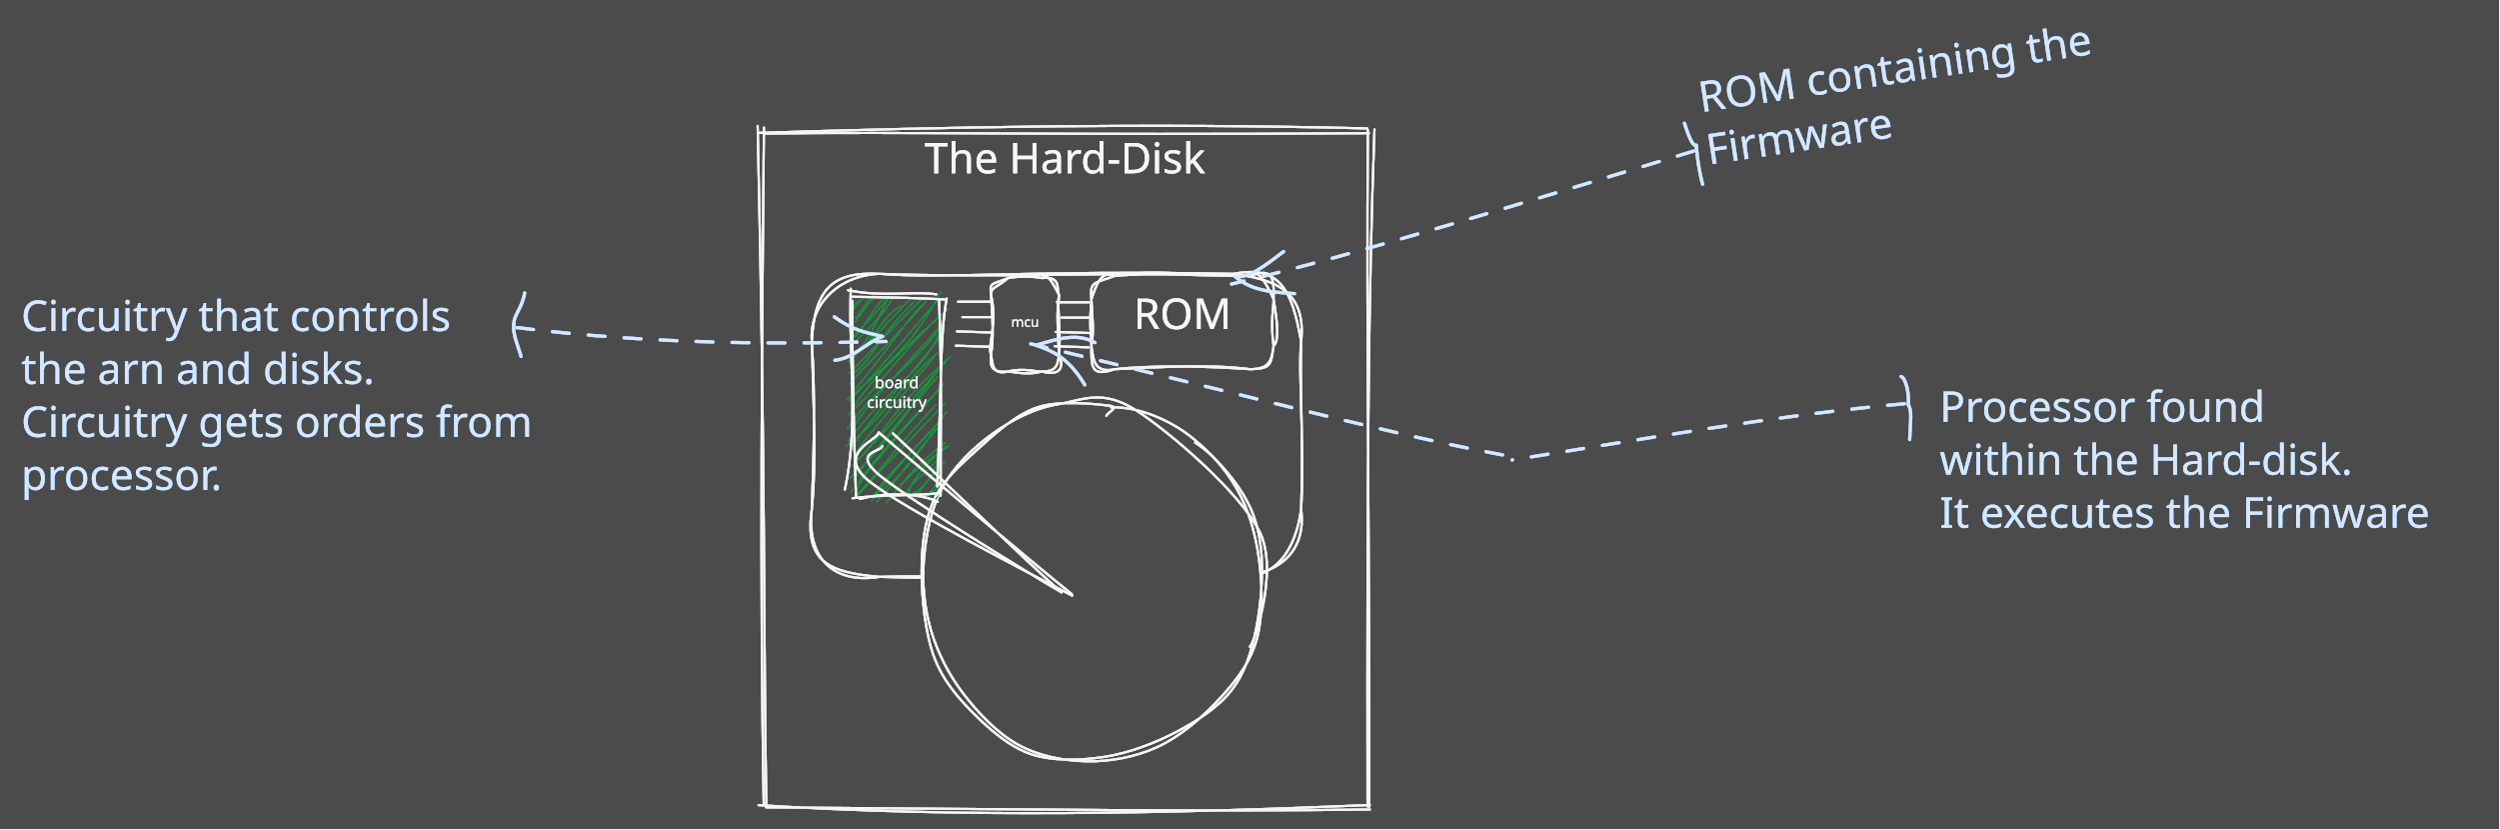
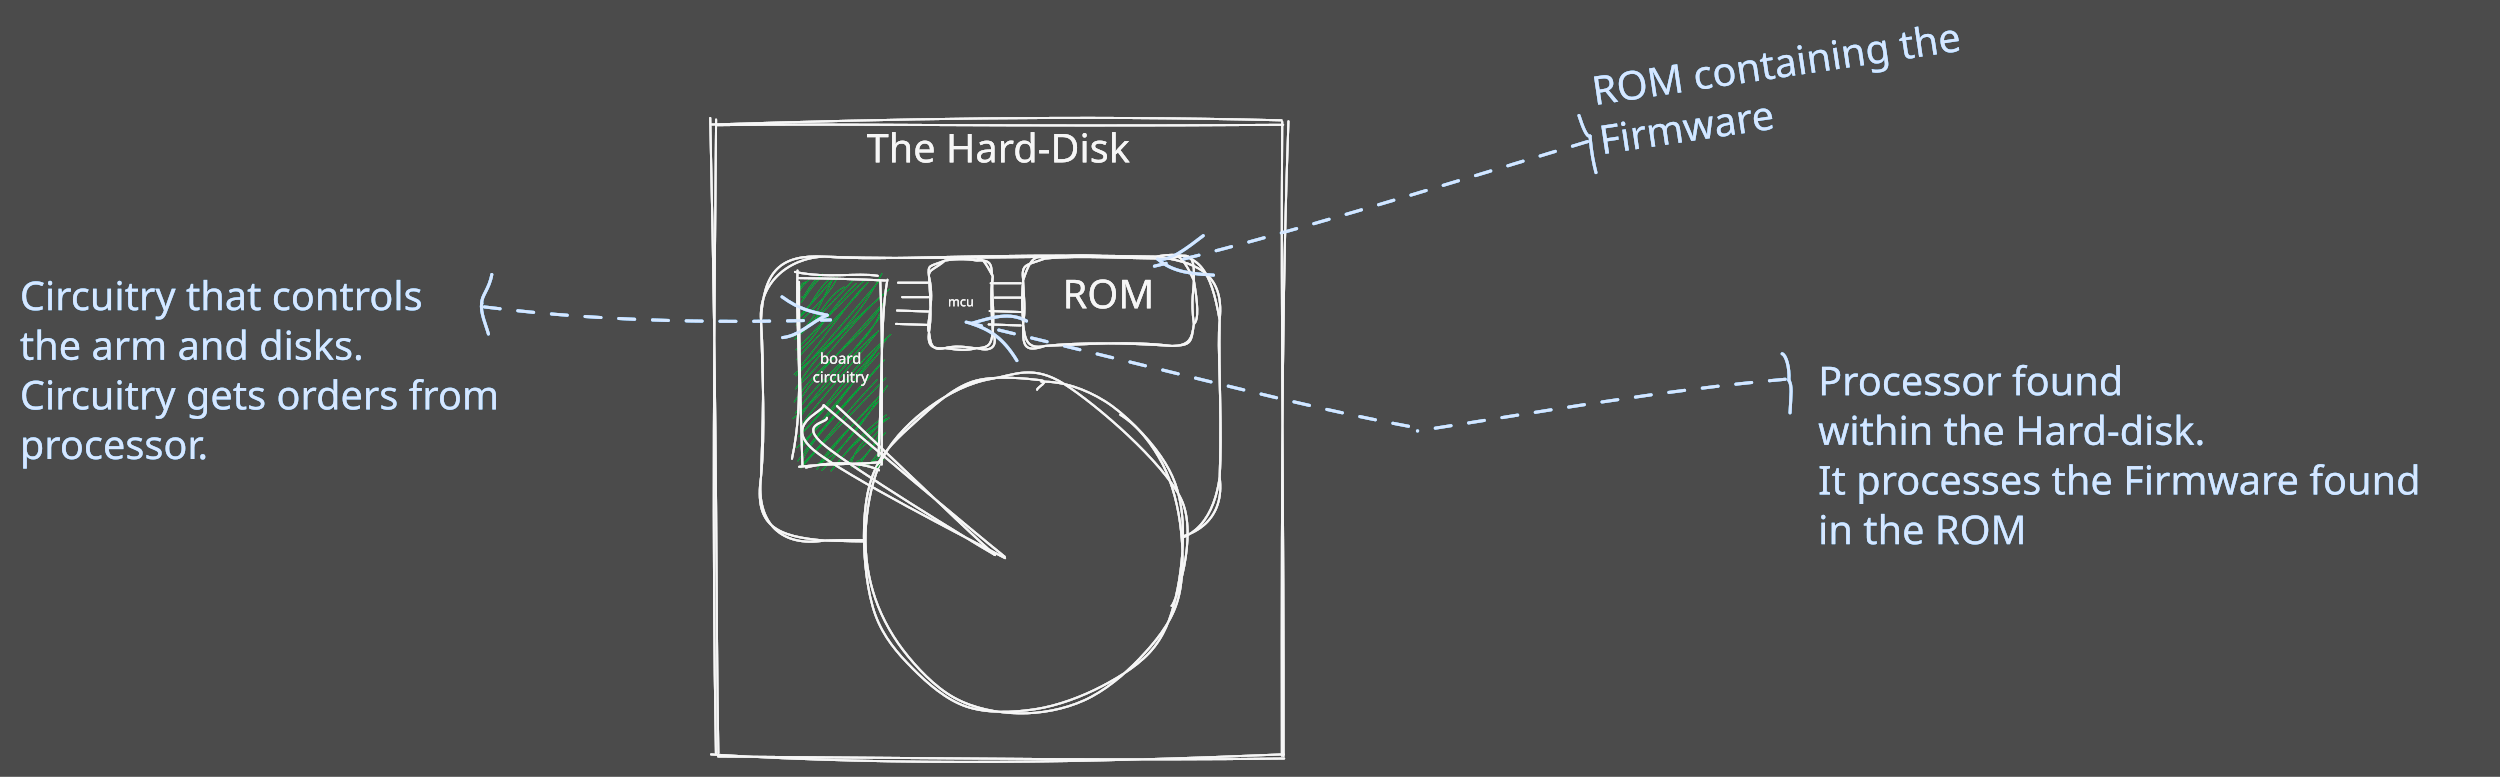
- <svg xmlns="http://www.w3.org/2000/svg" version="1.1" viewBox="0 0 1179.834 391.236" width="1179.834" height="391.236" filter="invert(93%) hue-rotate(180deg)">
+ <svg xmlns="http://www.w3.org/2000/svg" version="1.1" viewBox="0 0 1259.134 391.236" width="1259.134" height="391.236" filter="invert(93%) hue-rotate(180deg)">
  <defs>
    <style class="style-fonts">
      @font-face {
        font-family: "Virgil";
        src: url("https://file%2B.vscode-resource.vscode-cdn.net/home/kiarie404/.vscode/extensions/pomdtr.excalidraw-editor-3.7.4/public//dist/excalidraw-assets/Virgil.woff2");
      }
      @font-face {
        font-family: "Cascadia";
        src: url("https://file%2B.vscode-resource.vscode-cdn.net/home/kiarie404/.vscode/extensions/pomdtr.excalidraw-editor-3.7.4/public//dist/excalidraw-assets/Cascadia.woff2");
      }
      @font-face {
        font-family: "Assistant";
        src: url("https://file%2B.vscode-resource.vscode-cdn.net/home/kiarie404/.vscode/extensions/pomdtr.excalidraw-editor-3.7.4/public//dist/excalidraw-assets/Assistant-Regular.woff2");
      }
    </style>
  </defs>
-   <rect x="0" y="0" width="1179.834" height="391.236" fill="#ffffff" />
+   <rect x="0" y="0" width="1259.134" height="391.236" fill="#ffffff" />
  <g stroke-linecap="round" transform="translate(383.2857 129.2358) rotate(0 115.5 71.5)">
    <path d="M32 0 C63.71 2.51, 102.96 -1.91, 199 0 M32 0 C84.56 1.88, 137.31 -0.58, 199 0 M199 0 C216.66 2.51, 233.81 6.77, 231 32 M199 0 C220.73 -4.21, 226.61 6.95, 231 32 M231 32 C229.58 47.2, 232.31 67.81, 231 111 M231 32 C230.39 60.72, 232.41 89.25, 231 111 M231 111 C228.53 129.92, 219.01 145.16, 199 143 M231 111 C233.75 131.89, 219.4 142.58, 199 143 M199 143 C142.62 147.52, 87.19 141.41, 32 143 M199 143 C132.9 143.8, 65.03 144.2, 32 143 M32 143 C8.29 141.01, -3.69 136.1, 0 111 M32 143 C10.47 146.5, -2.63 134.48, 0 111 M0 111 C0.88 84.91, 1.76 58.95, 0 32 M0 111 C2.27 88.08, 0.71 61.17, 0 32 M0 32 C-1.42 14.33, 12.93 0.63, 32 0 M0 32 C1.21 7.05, 9.8 -1.18, 32 0" stroke="#1e1e1e" stroke-width="1" fill="none" />
  </g>
  <g stroke-linecap="round" transform="translate(515.2857 130.2358) rotate(0 43 22)">
    <path d="M11 0 C30.75 -3.53, 45.46 -0.03, 75 0 M11 0 C29.75 -1.75, 47.93 -0.01, 75 0 M75 0 C85.15 -3.89, 86.35 0, 86 11 M75 0 C77.94 -3.72, 81.83 1.67, 86 11 M86 11 C87.91 22.29, 88.66 30.72, 86 33 M86 11 C86.01 15.58, 84.4 20.9, 86 33 M86 33 C84.68 42.49, 84.73 43.62, 75 44 M86 33 C85.07 39.92, 84.22 43.94, 75 44 M75 44 C54.44 41.48, 33.6 43.07, 11 44 M75 44 C50.76 42.35, 27.54 42.2, 11 44 M11 44 C-0.02 47.77, -0.17 43.38, 0 33 M11 44 C1.04 46.15, 0.95 39.26, 0 33 M0 33 C1.33 25.51, 0.39 19.65, 0 11 M0 33 C-0.15 26.7, -1.11 23.59, 0 11 M0 11 C2.26 4.29, 4.71 -3.14, 11 0 M0 11 C-0.87 2.49, 1.06 3.64, 11 0" stroke="#1e1e1e" stroke-width="1" fill="none" />
  </g>
  <g transform="translate(535.5025 139.7358) rotate(0 22.7832 12.5)">
    <text x="22.783" y="0" font-family="Virgil, Segoe UI Emoji" font-size="20px" fill="#1e1e1e" text-anchor="middle" style="white-space: pre;" direction="ltr" dominant-baseline="text-before-edge">ROM</text>
  </g>
  <g stroke-linecap="round" transform="translate(467.8844 131.2358) rotate(0 16.07994 22.04508)">
    <path d="M8.04 0 C11.7 -0.69, 18.35 -1.05, 24.12 0 M8.04 0 C13.6 -1.77, 17.04 -1.67, 24.12 0 M24.12 0 C25.66 -3.24, 28.53 0.94, 32.16 8.04 M24.12 0 C33.56 -0.85, 30.63 4.97, 32.16 8.04 M32.16 8.04 C30.64 15.07, 31.76 29.43, 32.16 36.05 M32.16 8.04 C31.15 16.15, 33.01 21.92, 32.16 36.05 M32.16 36.05 C31.35 41.05, 31.12 44.04, 24.12 44.09 M32.16 36.05 C34.64 42.07, 32.61 46.5, 24.12 44.09 M24.12 44.09 C22.64 44.49, 15.18 42.17, 8.04 44.09 M24.12 44.09 C18.5 45.44, 15.77 45.15, 8.04 44.09 M8.04 44.09 C0.4 45.96, 0.82 40.47, 0 36.05 M8.04 44.09 C1.63 44.67, -0.88 43.01, 0 36.05 M0 36.05 C-1.84 32.25, 3.26 21.7, 0 8.04 M0 36.05 C1.33 28.9, 0.72 19.56, 0 8.04 M0 8.04 C-0.76 1.66, 0.41 3.17, 8.04 0 M0 8.04 C-0.33 4.3, 3.21 4.31, 8.04 0" stroke="#1e1e1e" stroke-width="1" fill="none" />
  </g>
  <g transform="translate(478.4361 149.258) rotate(0 5.528214 4.022825)">
    <text x="5.528" y="0" font-family="Virgil, Segoe UI Emoji" font-size="6.437px" fill="#1e1e1e" text-anchor="middle" style="white-space: pre;" direction="ltr" dominant-baseline="text-before-edge">mcu</text>
  </g>
  <g stroke-linecap="round">
    <g transform="translate(499.0068 142.6473) rotate(0 7.521263 0)">
      <path d="M0 0 C2.51 0, 12.54 0, 15.04 0 M0 0 C2.51 0, 12.54 0, 15.04 0" stroke="#1e1e1e" stroke-width="1" fill="none" />
    </g>
  </g>
  <mask />
  <g stroke-linecap="round">
    <g transform="translate(501.0817 149.9092) rotate(0 6.743202 0)">
      <path d="M0 0 C2.25 0, 11.24 0, 13.49 0 M0 0 C2.25 0, 11.24 0, 13.49 0" stroke="#1e1e1e" stroke-width="1" fill="none" />
    </g>
  </g>
  <mask />
  <g stroke-linecap="round">
    <g transform="translate(498.4881 156.6524) rotate(0 8.039971 0.2593539)">
      <path d="M0 0 C2.68 0.09, 13.4 0.43, 16.08 0.52 M0 0 C2.68 0.09, 13.4 0.43, 16.08 0.52" stroke="#1e1e1e" stroke-width="1" fill="none" />
    </g>
  </g>
  <mask />
  <g stroke-linecap="round">
    <g transform="translate(497.9694 163.3957) rotate(0 8.039971 0.2593539)">
      <path d="M0 0 C2.68 0.09, 13.4 0.43, 16.08 0.52 M0 0 C2.68 0.09, 13.4 0.43, 16.08 0.52" stroke="#1e1e1e" stroke-width="1" fill="none" />
    </g>
  </g>
  <mask />
  <g stroke-linecap="round">
    <g transform="translate(452.3231 142.388) rotate(0 7.521263 0)">
      <path d="M0 0 C2.51 0, 12.54 0, 15.04 0 M0 0 C2.51 0, 12.54 0, 15.04 0" stroke="#1e1e1e" stroke-width="1" fill="none" />
    </g>
  </g>
  <mask />
  <g stroke-linecap="round">
    <g transform="translate(454.398 149.6499) rotate(0 6.743202 0)">
      <path d="M0 0 C2.25 0, 11.24 0, 13.49 0 M0 0 C2.25 0, 11.24 0, 13.49 0" stroke="#1e1e1e" stroke-width="1" fill="none" />
    </g>
  </g>
  <mask />
  <g stroke-linecap="round">
    <g transform="translate(451.8044 156.3931) rotate(0 8.039971 0.2593539)">
      <path d="M0 0 C2.68 0.09, 13.4 0.43, 16.08 0.52 M0 0 C2.68 0.09, 13.4 0.43, 16.08 0.52" stroke="#1e1e1e" stroke-width="1" fill="none" />
    </g>
  </g>
  <mask />
  <g stroke-linecap="round">
    <g transform="translate(451.2857 163.1363) rotate(0 8.039971 0.2593539)">
      <path d="M0 0 C2.68 0.09, 13.4 0.43, 16.08 0.52 M0 0 C2.68 0.09, 13.4 0.43, 16.08 0.52" stroke="#1e1e1e" stroke-width="1" fill="none" />
    </g>
  </g>
  <mask />
  <g stroke-linecap="round" transform="translate(434.2857 191.2358) rotate(0 81 83.5)">
    <path d="M49.81 6.99 C59.38 2.09, 73.1 1.84, 83.67 1.87 C94.25 1.9, 103.27 2.55, 113.27 7.16 C123.28 11.77, 136.27 20.63, 143.68 29.54 C151.09 38.44, 155.02 50.13, 157.75 60.59 C160.48 71.05, 160.93 81.59, 160.06 92.28 C159.18 102.97, 157.59 115.09, 152.51 124.74 C147.44 134.38, 138.82 143.5, 129.59 150.16 C120.36 156.83, 108.27 162.39, 97.13 164.7 C85.99 167.02, 73.26 166.38, 62.76 164.06 C52.25 161.75, 43.08 157.28, 34.11 150.81 C25.15 144.34, 14.41 135.08, 8.96 125.24 C3.51 115.41, 2.17 103.14, 1.39 91.8 C0.61 80.46, 1.16 67.78, 4.29 57.2 C7.42 46.61, 4.36 37.61, 20.15 28.29 C35.94 18.98, 78.97 1.09, 99.02 1.31 C119.07 1.54, 140.89 28.37, 140.46 29.64 M148.37 35.91 C155.8 44.53, 159.6 57.23, 161.15 67.57 C162.71 77.9, 159.63 87.01, 157.68 97.91 C155.72 108.82, 155.22 123.6, 149.42 133.01 C143.63 142.41, 132.55 148.77, 122.92 154.34 C113.29 159.92, 102.53 165.46, 91.64 166.47 C80.76 167.48, 68.44 163.37, 57.61 160.38 C46.79 157.4, 35.31 156.04, 26.71 148.55 C18.11 141.06, 10.26 126.58, 6.02 115.47 C1.77 104.35, 0.83 93.02, 1.23 81.85 C1.63 70.69, 4.6 58.15, 8.4 48.5 C12.2 38.84, 16.16 31.33, 24.02 23.92 C31.88 16.52, 44.5 8.03, 55.55 4.07 C66.59 0.1, 79.78 -1.32, 90.29 0.12 C100.8 1.56, 109.46 6.65, 118.62 12.69 C127.77 18.74, 141.11 32.81, 145.24 36.39 C149.36 39.97, 144.41 33.46, 143.36 34.15" stroke="none" stroke-width="0" fill="#ffffff" />
    <path d="M129.93 17.63 C138.95 23.24, 146.11 32.65, 151.21 42.43 C156.31 52.21, 159.34 64.61, 160.54 76.3 C161.75 87.99, 161.93 101.87, 158.43 112.58 C154.93 123.29, 147.33 132.43, 139.56 140.58 C131.79 148.73, 121.93 156.89, 111.81 161.47 C101.69 166.05, 89.74 168.26, 78.84 168.05 C67.94 167.84, 56.14 165.56, 46.41 160.22 C36.67 154.88, 27.3 145.01, 20.45 136.03 C13.6 127.04, 8.38 116.82, 5.29 106.31 C2.2 95.79, 1.02 84.19, 1.92 72.93 C2.82 61.67, 5.29 48.66, 10.69 38.76 C16.08 28.85, 25.19 20.02, 34.28 13.49 C43.38 6.95, 54 1.43, 65.25 -0.45 C76.51 -2.33, 85.91 -7.86, 101.8 2.23 C117.69 12.31, 151.58 41.44, 160.58 60.06 C169.58 78.67, 157.42 113.43, 155.79 113.92 M90.21 1.01 C100.67 0.71, 112.16 4.56, 122.18 10.8 C132.19 17.04, 143.83 29.07, 150.29 38.43 C156.76 47.78, 159.55 55.78, 160.96 66.95 C162.38 78.11, 161.07 94.15, 158.77 105.42 C156.47 116.68, 153.5 126.38, 147.15 134.54 C140.81 142.7, 130.72 149.13, 120.72 154.37 C110.71 159.6, 98.47 164.23, 87.11 165.95 C75.75 167.67, 62.87 168.13, 52.56 164.7 C42.26 161.26, 32.92 153.04, 25.26 145.35 C17.61 137.67, 10.71 129.62, 6.63 118.57 C2.56 107.51, 0.86 91.24, 0.82 79.03 C0.78 66.81, 2.11 54.89, 6.39 45.3 C10.67 35.72, 18.33 28.9, 26.5 21.51 C34.67 14.13, 44.93 4.56, 55.42 1.01 C65.9 -2.55, 83.99 -0.46, 89.43 0.21 C94.87 0.88, 88.3 3.48, 88.07 5.03" stroke="#1e1e1e" stroke-width="1" fill="none" />
  </g>
  <g stroke-linecap="round" transform="translate(402.2857 140.2358) rotate(0 21.10241 46.5)">
    <path d="M0 0 C0 0, 0 0, 0 0 M0 0 C0 0, 0 0, 0 0 M0.84 5.94 C0.56 3.65, 1.98 1.81, 3.88 1.86 M0.21 6.66 C1.78 3.94, 2.08 3.66, 5.18 0.65 M1.52 9.22 C2.31 11.87, 4.18 3.34, 11.94 -2.19 M1.32 12 C3.86 8.6, 7.46 2.36, 11.53 -0.61 M-1.27 20.4 C8.37 11.12, 14.76 2.9, 17.92 -0.43 M0.97 19.02 C6.83 13.84, 8.12 6.54, 16.34 -0.49 M1.84 25.77 C7.6 20.98, 10.44 13.92, 17.46 -0.5 M-1.28 23.51 C6.87 16, 17.67 5.43, 19.4 -0.76 M-3.44 29.48 C9.55 24.72, 12.87 9.1, 22.99 4.27 M-1.93 30.69 C6.01 23.76, 12.96 16.15, 27.94 0.31 M0.65 35.78 C8.48 30.85, 13.28 17.57, 28.95 2.49 M-1.35 35.98 C10.63 23.95, 21.13 12.01, 33.42 0.62 M1.57 43.34 C17.69 24.16, 26.56 9.37, 34.08 2.98 M-1.07 40.93 C7.4 30.5, 18.1 22.08, 34.92 1.87 M-2.26 48.3 C10.35 36.84, 27.02 26.25, 41.94 -2.55 M-1.37 49.03 C7.71 39.72, 16.38 29.65, 40.7 1.05 M-1.56 55.68 C6.55 42.12, 14.53 32.68, 45.69 5.38 M-0.32 54.14 C12.98 42.09, 22.75 26.14, 42.15 8.19 M-2.28 62.23 C10.63 41.86, 29.44 33.7, 43.61 11.3 M1.35 60.1 C10.19 46.36, 23.65 34.75, 42.42 12.57 M-1.66 67.84 C13.97 46.05, 34.63 33.81, 40.7 17.99 M1.24 69.06 C11.07 53.93, 24.04 41.69, 43.16 16.75 M-3.02 70.59 C14.94 56.9, 27.03 37.17, 39.19 27.41 M1.62 73.43 C11.21 60.31, 21.91 49.31, 40.14 26.39 M1.54 77.77 C14.11 66.21, 19.75 51.03, 46.38 28.18 M-0.08 79.72 C12.26 67.55, 24.02 52.91, 44.2 30.6 M-0.99 85.29 C15.02 71.38, 24.27 56.49, 40.62 34.37 M1.66 84.87 C12.86 69.41, 25.32 54.63, 40.4 37.62 M1.45 92.55 C6.12 80.94, 19.34 69.18, 43.2 40.97 M-0.46 91.96 C13.21 72.41, 31.05 55.26, 41.01 43.12 M0.43 94.83 C11.98 84.36, 17.81 73.89, 39.59 50.89 M1.1 95.5 C11.68 83.25, 22.48 72.46, 43.85 50.15 M10.47 93.1 C20.42 78.41, 34.13 68.77, 44.74 53.99 M9.17 96.14 C19.93 80.76, 36.82 63.5, 42.76 56.99 M9.56 93.3 C18.65 90.04, 29.52 77.01, 38.92 62.55 M11.61 96.74 C20.86 87.46, 27.38 76.51, 40.54 61.48 M17.01 96.03 C27.09 82.65, 33.96 78.81, 45.73 70.03 M16.22 97.02 C23.89 88.21, 26.71 81.92, 44.09 68.72 M26.74 95.05 C25.77 90.11, 30.7 82.79, 43.91 70.57 M25.2 92.9 C28.69 86.41, 36.14 82.34, 41.35 75.38 M29.23 92.07 C30.36 92.94, 36.53 87.27, 40.66 77.98 M30.17 96.16 C30.84 91.64, 35.58 86.91, 43.73 77.62 M35.31 92.76 C36.54 92.86, 41.79 90.36, 41.41 87.52 M34.02 94.31 C37.29 92.21, 39.27 89.01, 41.17 86.43 M38.86 96.07 C40.26 93.27, 41.69 93.47, 41.7 91.88 M39.74 95.53 C40.64 93.84, 41.72 91.95, 42.86 91.12" stroke="#b2f2bb" stroke-width="0.5" fill="none" />
    <path d="M-1.9 -3.29 C14.77 0.19, 29.15 -3.03, 39.79 -1.32 M-0.41 -0.18 C15.76 0.05, 30.95 0.37, 43.56 1.05 M44.66 0.67 C41.51 17.81, 42.33 37.65, 40.21 89.31 M41.06 0.94 C42.54 36.19, 41.67 73.57, 41.82 93.69 M40.43 96.63 C34.33 93.26, 18.47 91.33, 3.66 95.26 M41.83 92.49 C27.75 93.92, 15.42 93.04, 0.23 94.87 M-3.4 90.8 C3.35 59.6, -1.75 29.83, -0.62 -3.97 M1.84 94.08 C0.52 55.6, 0.03 21.37, 0.15 1.74" stroke="#1e1e1e" stroke-width="1" fill="none" />
  </g>
  <g transform="translate(410.7655 177.3984) rotate(0 12.62266 9.337349)">
    <text x="12.623" y="0" font-family="Virgil, Segoe UI Emoji" font-size="7.47px" fill="#1e1e1e" text-anchor="middle" style="white-space: pre;" direction="ltr" dominant-baseline="text-before-edge">board </text>
    <text x="12.623" y="9.337" font-family="Virgil, Segoe UI Emoji" font-size="7.47px" fill="#1e1e1e" text-anchor="middle" style="white-space: pre;" direction="ltr" dominant-baseline="text-before-edge">circuitry</text>
  </g>
  <g stroke-linecap="round">
    <g transform="translate(459.1257 190.7074) rotate(313.2207 -4.502824 58.16147)">
      <path d="M0.52 -1.37 C-2.26 0.44, -20.13 -9.55, -18.99 10.32 C-17.86 30.19, 2.51 100.21, 7.33 117.83 M-2.64 4.06 C-4.31 6.25, -14.81 -5.15, -13.53 13.03 C-12.25 31.21, 0.86 95.54, 5.02 113.12" stroke="#1e1e1e" stroke-width="1" fill="none" />
    </g>
  </g>
  <mask />
  <g stroke-linecap="round">
    <g transform="translate(458.4084 183.534) rotate(313.2207 3.001882 57.78624)">
      <path d="M-1.73 -1.69 C-0.97 18.05, 3.51 97.58, 5.08 117.08 M2.52 3.57 C2.78 22.61, 1.63 93.77, 2.34 112.89" stroke="#1e1e1e" stroke-width="1" fill="none" />
    </g>
  </g>
  <mask />
  <g stroke-linecap="round" transform="translate(359.2857 61.23577) rotate(0 143.5 160)">
    <path d="M1.63 1.81 C68.05 0.82, 136.41 2.67, 286.96 1.63 M-1.28 1.48 C89.52 -1.34, 180.66 -3.22, 286.17 -0.64 M289.64 -0.12 C286.9 75.35, 286.08 154.48, 286.34 319.36 M286.51 0.16 C285.74 99.44, 287.42 201.29, 287.18 319.53 M287.47 320.79 C208.72 321.88, 134.42 320.74, 2.39 319.78 M287.4 318.68 C190.08 322.77, 93.71 324.71, -1.14 318.73 M2.52 317.99 C1.18 246.05, 2.2 165.79, -1.58 -1.82 M1.3 318.93 C-0.67 210.86, 0.49 98.7, 1.38 -0.98" stroke="#1e1e1e" stroke-width="1" fill="none" />
  </g>
  <g transform="translate(442.5269 66.23577) rotate(0 60.25879 12.5)">
    <text x="60.259" y="0" font-family="Virgil, Segoe UI Emoji" font-size="20px" fill="#1e1e1e" text-anchor="middle" style="white-space: pre;" direction="ltr" dominant-baseline="text-before-edge">The Hard-Disk</text>
  </g>
  <g stroke-linecap="round">
    <g transform="translate(803.4749 86.37574) rotate(351.5457 -113.5714 17.14286)">
      <path d="M-0.31 1.4 C-81.84 13.39, -163.05 26.2, -225.36 31.4" stroke="#1971c2" stroke-width="1.5" fill="none" stroke-dasharray="8 9" />
    </g>
    <g transform="translate(803.4749 86.37574) rotate(351.5457 -113.5714 17.14286)">
      <path d="M1.54 17.48 C1.04 12.51, 0.74 7.59, 1.27 -1.15" stroke="#1971c2" stroke-width="1.5" fill="none" />
    </g>
    <g transform="translate(803.4749 86.37574) rotate(351.5457 -113.5714 17.14286)">
      <path d="M-2.7 -12.22 C-1.74 -6.48, -0.5 -0.72, 1.27 -1.15" stroke="#1971c2" stroke-width="1.5" fill="none" />
    </g>
    <g transform="translate(803.4749 86.37574) rotate(351.5457 -113.5714 17.14286)">
      <path d="M-198.79 19.84 C-208.19 25, -217.26 30.31, -223.26 28.01" stroke="#1971c2" stroke-width="1.5" fill="none" />
    </g>
    <g transform="translate(803.4749 86.37574) rotate(351.5457 -113.5714 17.14286)">
      <path d="M-196.6 40.24 C-206.75 38.05, -216.61 36.02, -223.26 28.01" stroke="#1971c2" stroke-width="1.5" fill="none" />
    </g>
  </g>
  <mask />
  <g transform="translate(803.3933 23.55417) rotate(351.5457 94.0399 25)">
    <text x="0" y="0" font-family="Virgil, Segoe UI Emoji" font-size="20px" fill="#1971c2" text-anchor="start" style="white-space: pre;" direction="ltr" dominant-baseline="text-before-edge">ROM containing the</text>
    <text x="0" y="25" font-family="Virgil, Segoe UI Emoji" font-size="20px" fill="#1971c2" text-anchor="start" style="white-space: pre;" direction="ltr" dominant-baseline="text-before-edge">Firmware</text>
  </g>
  <g stroke-linecap="round">
-     <g transform="translate(898.5714 187.8072) rotate(0 -205 0.7142857)">
-       <path d="M0.57 2.72 C-61.73 8.37, -123.74 19.71, -184.68 29.25 M-189.17 26.88 C-242.62 16.95, -292.49 3.12, -411.94 -25.55" stroke="#1971c2" stroke-width="1.5" fill="none" stroke-dasharray="8 9" />
+     <g transform="translate(898.5714 188.2939) rotate(0 -205 0.2275304)">
+       <path d="M0.57 2.72 C-61.73 8.21, -123.74 19.38, -184.68 28.76 M-189.17 26.39 C-242.62 16.46, -292.49 2.63, -411.94 -26.04" stroke="#1971c2" stroke-width="1.5" fill="none" stroke-dasharray="8 9" />
    </g>
-     <g transform="translate(898.5714 187.8072) rotate(0 -205 0.7142857)">
-       <path d="M3.02 19.62 C3.48 9.99, 4.15 6.12, 2.42 3.22" stroke="#1971c2" stroke-width="1.5" fill="none" />
+     <g transform="translate(898.5714 188.2939) rotate(0 -205 0.2275304)">
+       <path d="M2.98 19.63 C3.45 9.99, 4.14 6.12, 2.42 3.22" stroke="#1971c2" stroke-width="1.5" fill="none" />
    </g>
-     <g transform="translate(898.5714 187.8072) rotate(0 -205 0.7142857)">
-       <path d="M-1.02 -10.11 C0.81 -9.64, 2.86 -3.38, 2.42 3.22" stroke="#1971c2" stroke-width="1.5" fill="none" />
+     <g transform="translate(898.5714 188.2939) rotate(0 -205 0.2275304)">
+       <path d="M-0.98 -10.11 C0.84 -9.64, 2.87 -3.38, 2.42 3.22" stroke="#1971c2" stroke-width="1.5" fill="none" />
    </g>
-     <g transform="translate(898.5714 187.8072) rotate(0 -205 0.7142857)">
-       <path d="M-381.55 -26.13 C-390.2 -30.79, -398.55 -28.08, -409.48 -24.88" stroke="#1971c2" stroke-width="1.5" fill="none" />
+     <g transform="translate(898.5714 188.2939) rotate(0 -205 0.2275304)">
+       <path d="M-381.55 -26.62 C-390.2 -31.28, -398.55 -28.56, -409.48 -25.36" stroke="#1971c2" stroke-width="1.5" fill="none" />
    </g>
-     <g transform="translate(898.5714 187.8072) rotate(0 -205 0.7142857)">
-       <path d="M-386.41 -6.19 C-393.39 -17.71, -400.09 -21.79, -409.48 -24.88" stroke="#1971c2" stroke-width="1.5" fill="none" />
+     <g transform="translate(898.5714 188.2939) rotate(0 -205 0.2275304)">
+       <path d="M-386.41 -6.68 C-393.39 -18.19, -400.09 -22.28, -409.48 -25.36" stroke="#1971c2" stroke-width="1.5" fill="none" />
    </g>
  </g>
  <mask />
-   <g transform="translate(915.7143 183.5215) rotate(0 127.0599 37.5)">
+   <g transform="translate(915.7143 183.5215) rotate(0 166.7098 50)">
    <text x="0" y="0" font-family="Virgil, Segoe UI Emoji" font-size="20px" fill="#1971c2" text-anchor="start" style="white-space: pre;" direction="ltr" dominant-baseline="text-before-edge">Processor found</text>
    <text x="0" y="25" font-family="Virgil, Segoe UI Emoji" font-size="20px" fill="#1971c2" text-anchor="start" style="white-space: pre;" direction="ltr" dominant-baseline="text-before-edge">within the Hard-disk.</text>
-     <text x="0" y="50" font-family="Virgil, Segoe UI Emoji" font-size="20px" fill="#1971c2" text-anchor="start" style="white-space: pre;" direction="ltr" dominant-baseline="text-before-edge">It executes the Firmware</text>
+     <text x="0" y="50" font-family="Virgil, Segoe UI Emoji" font-size="20px" fill="#1971c2" text-anchor="start" style="white-space: pre;" direction="ltr" dominant-baseline="text-before-edge">It processes the Firmware found </text>
+     <text x="0" y="75" font-family="Virgil, Segoe UI Emoji" font-size="20px" fill="#1971c2" text-anchor="start" style="white-space: pre;" direction="ltr" dominant-baseline="text-before-edge">in the ROM</text>
  </g>
  <g stroke-linecap="round">
    <g transform="translate(240 156.3786) rotate(0 90 3.571429)">
      <path d="M3.91 -1.8 C68.77 6.35, 130.03 6.1, 178.3 4.76" stroke="#1971c2" stroke-width="1.5" fill="none" stroke-dasharray="8 9" />
    </g>
    <g transform="translate(240 156.3786) rotate(0 90 3.571429)">
      <path d="M7.7 -18.13 C6.45 -10.77, 2.41 -7.43, 2.64 -3.59" stroke="#1971c2" stroke-width="1.5" fill="none" />
    </g>
    <g transform="translate(240 156.3786) rotate(0 90 3.571429)">
      <path d="M5.99 11.83 C5.06 8.19, 1.65 0.51, 2.64 -3.59" stroke="#1971c2" stroke-width="1.5" fill="none" />
    </g>
    <g transform="translate(240 156.3786) rotate(0 90 3.571429)">
      <path d="M154.18 13.65 C162.93 12.67, 168.28 5.85, 176.6 2.38" stroke="#1971c2" stroke-width="1.5" fill="none" />
    </g>
    <g transform="translate(240 156.3786) rotate(0 90 3.571429)">
      <path d="M153.87 -6.87 C162.95 -0.3, 168.41 0.44, 176.6 2.38" stroke="#1971c2" stroke-width="1.5" fill="none" />
    </g>
  </g>
  <mask />
  <g transform="translate(10 140.6643) rotate(0 128.7798 50)">
    <text x="0" y="0" font-family="Virgil, Segoe UI Emoji" font-size="20px" fill="#1971c2" text-anchor="start" style="white-space: pre;" direction="ltr" dominant-baseline="text-before-edge">Circuitry that controls</text>
-     <text x="0" y="25" font-family="Virgil, Segoe UI Emoji" font-size="20px" fill="#1971c2" text-anchor="start" style="white-space: pre;" direction="ltr" dominant-baseline="text-before-edge">the arn and disks.</text>
+     <text x="0" y="25" font-family="Virgil, Segoe UI Emoji" font-size="20px" fill="#1971c2" text-anchor="start" style="white-space: pre;" direction="ltr" dominant-baseline="text-before-edge">the arm and disks.</text>
    <text x="0" y="50" font-family="Virgil, Segoe UI Emoji" font-size="20px" fill="#1971c2" text-anchor="start" style="white-space: pre;" direction="ltr" dominant-baseline="text-before-edge">Circuitry gets orders from</text>
    <text x="0" y="75" font-family="Virgil, Segoe UI Emoji" font-size="20px" fill="#1971c2" text-anchor="start" style="white-space: pre;" direction="ltr" dominant-baseline="text-before-edge">processor.</text>
  </g>
</svg>
